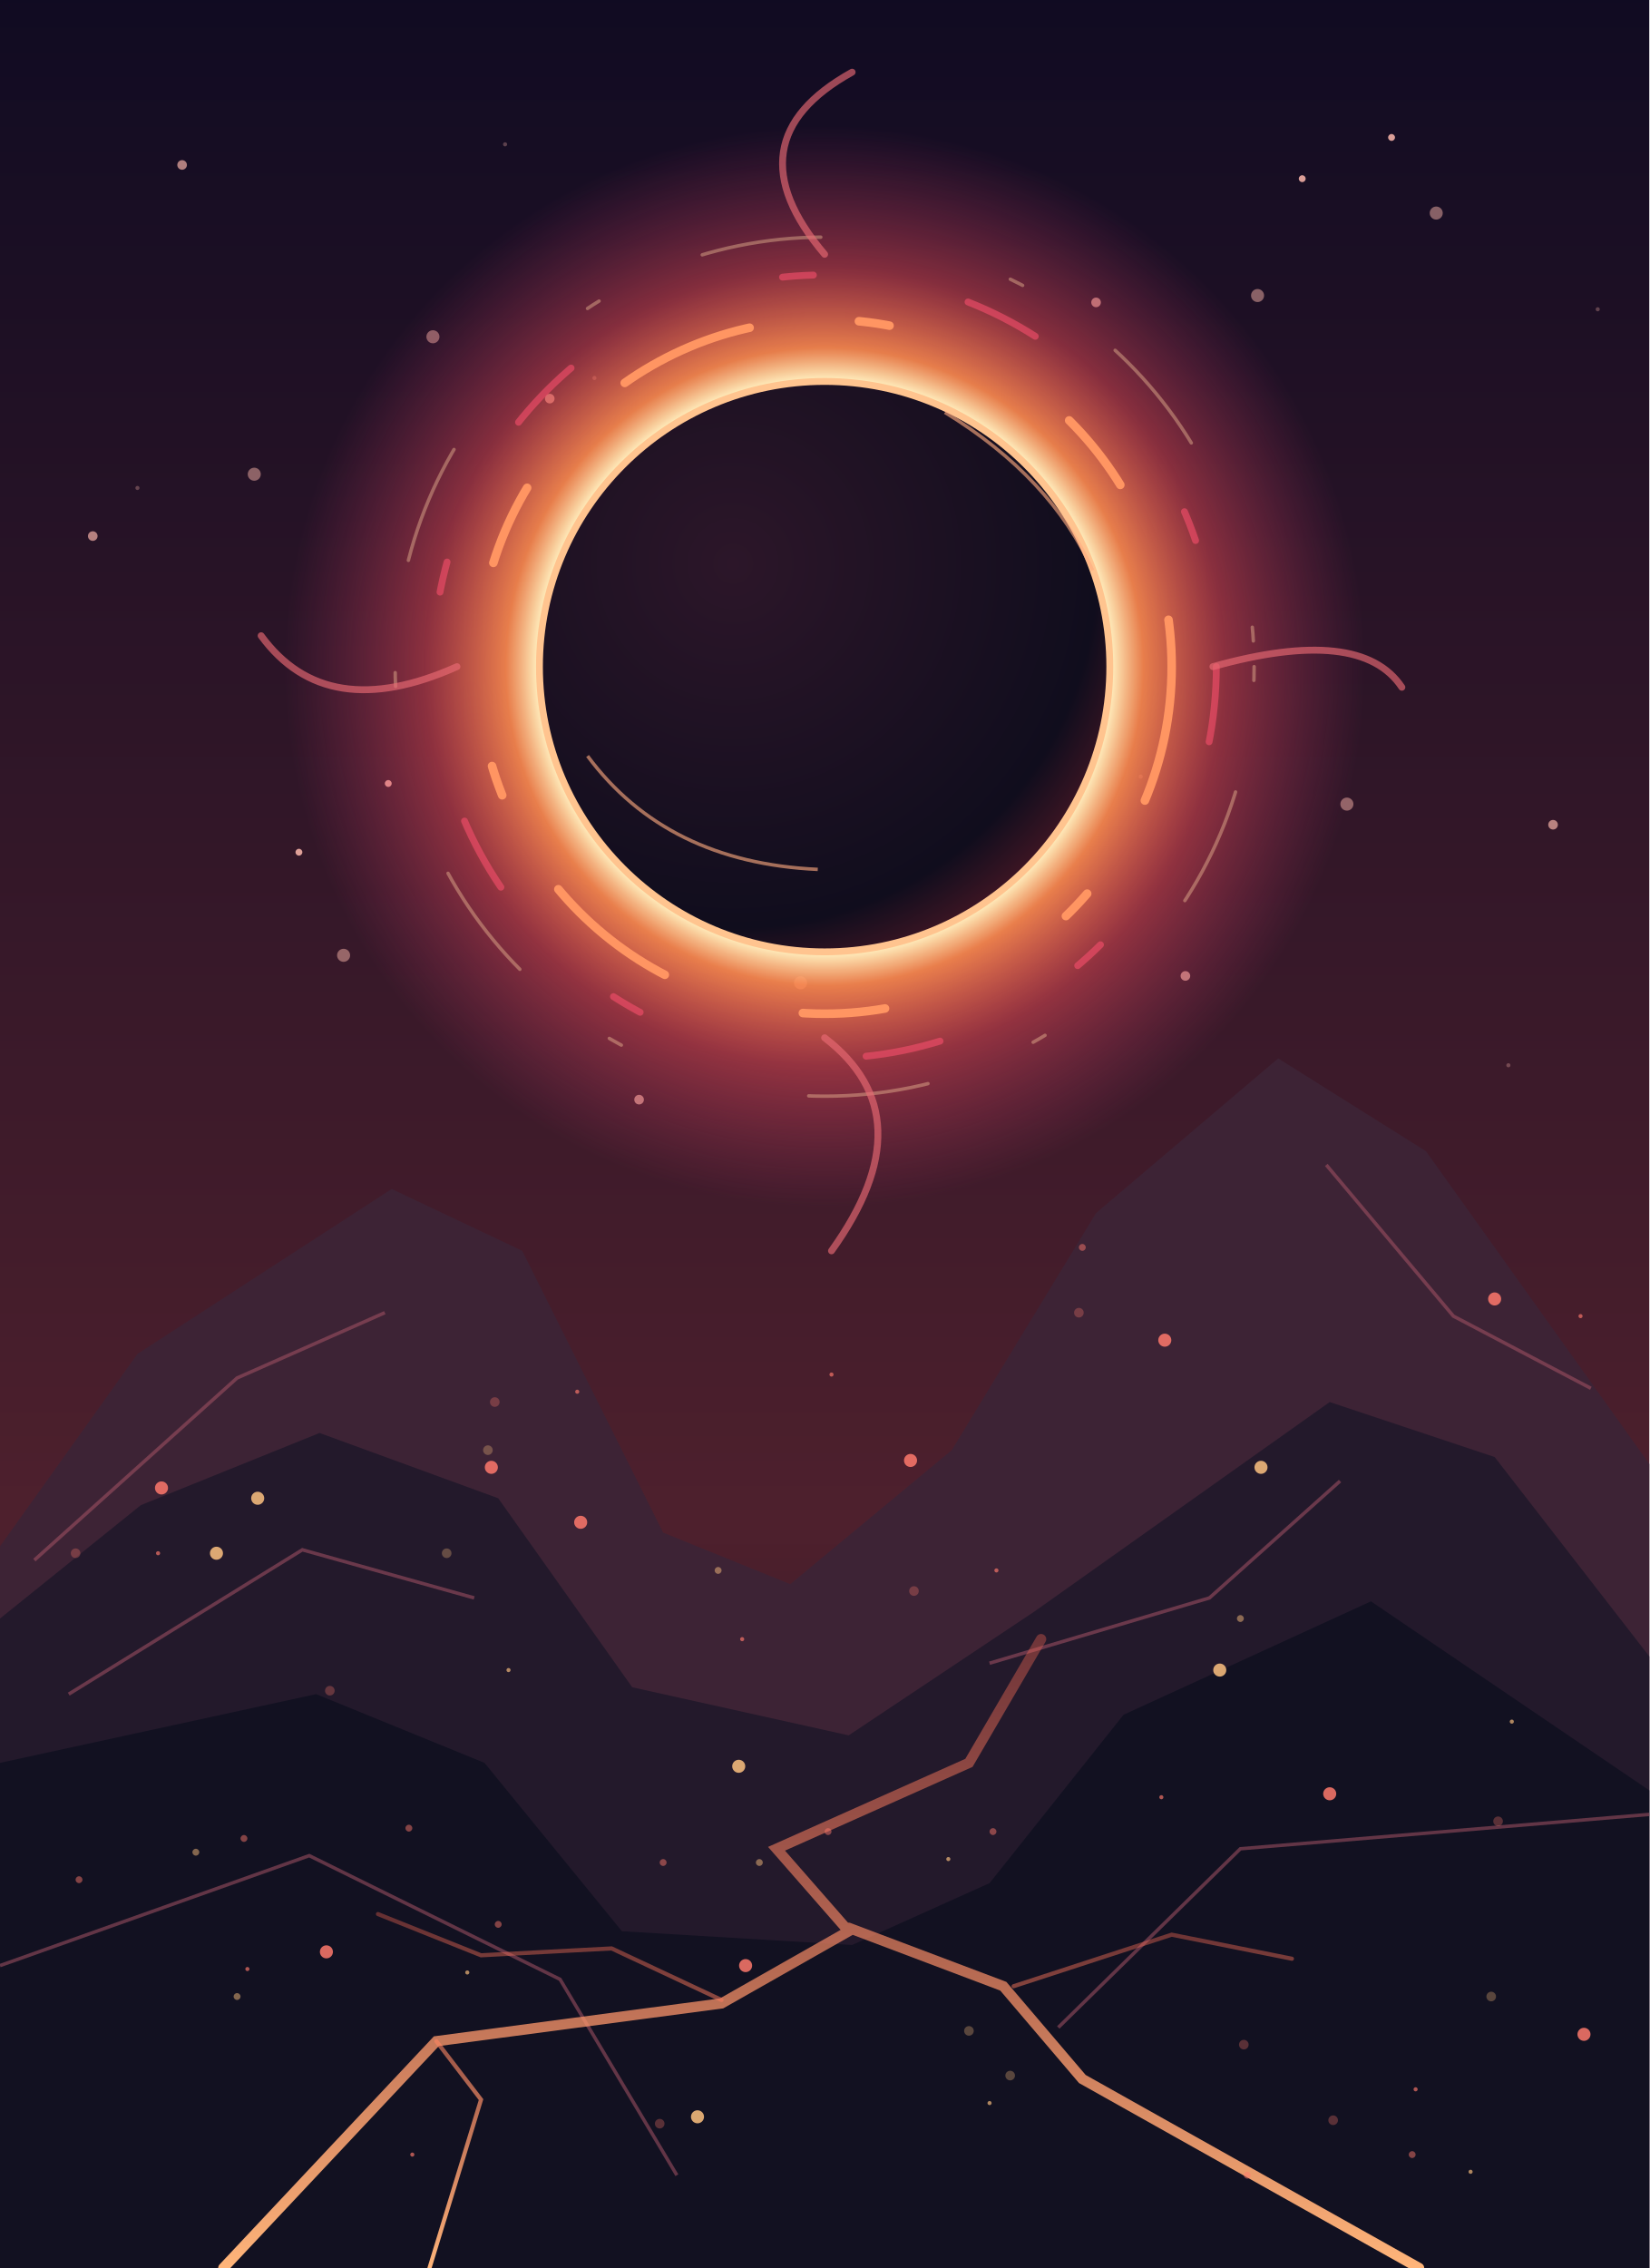
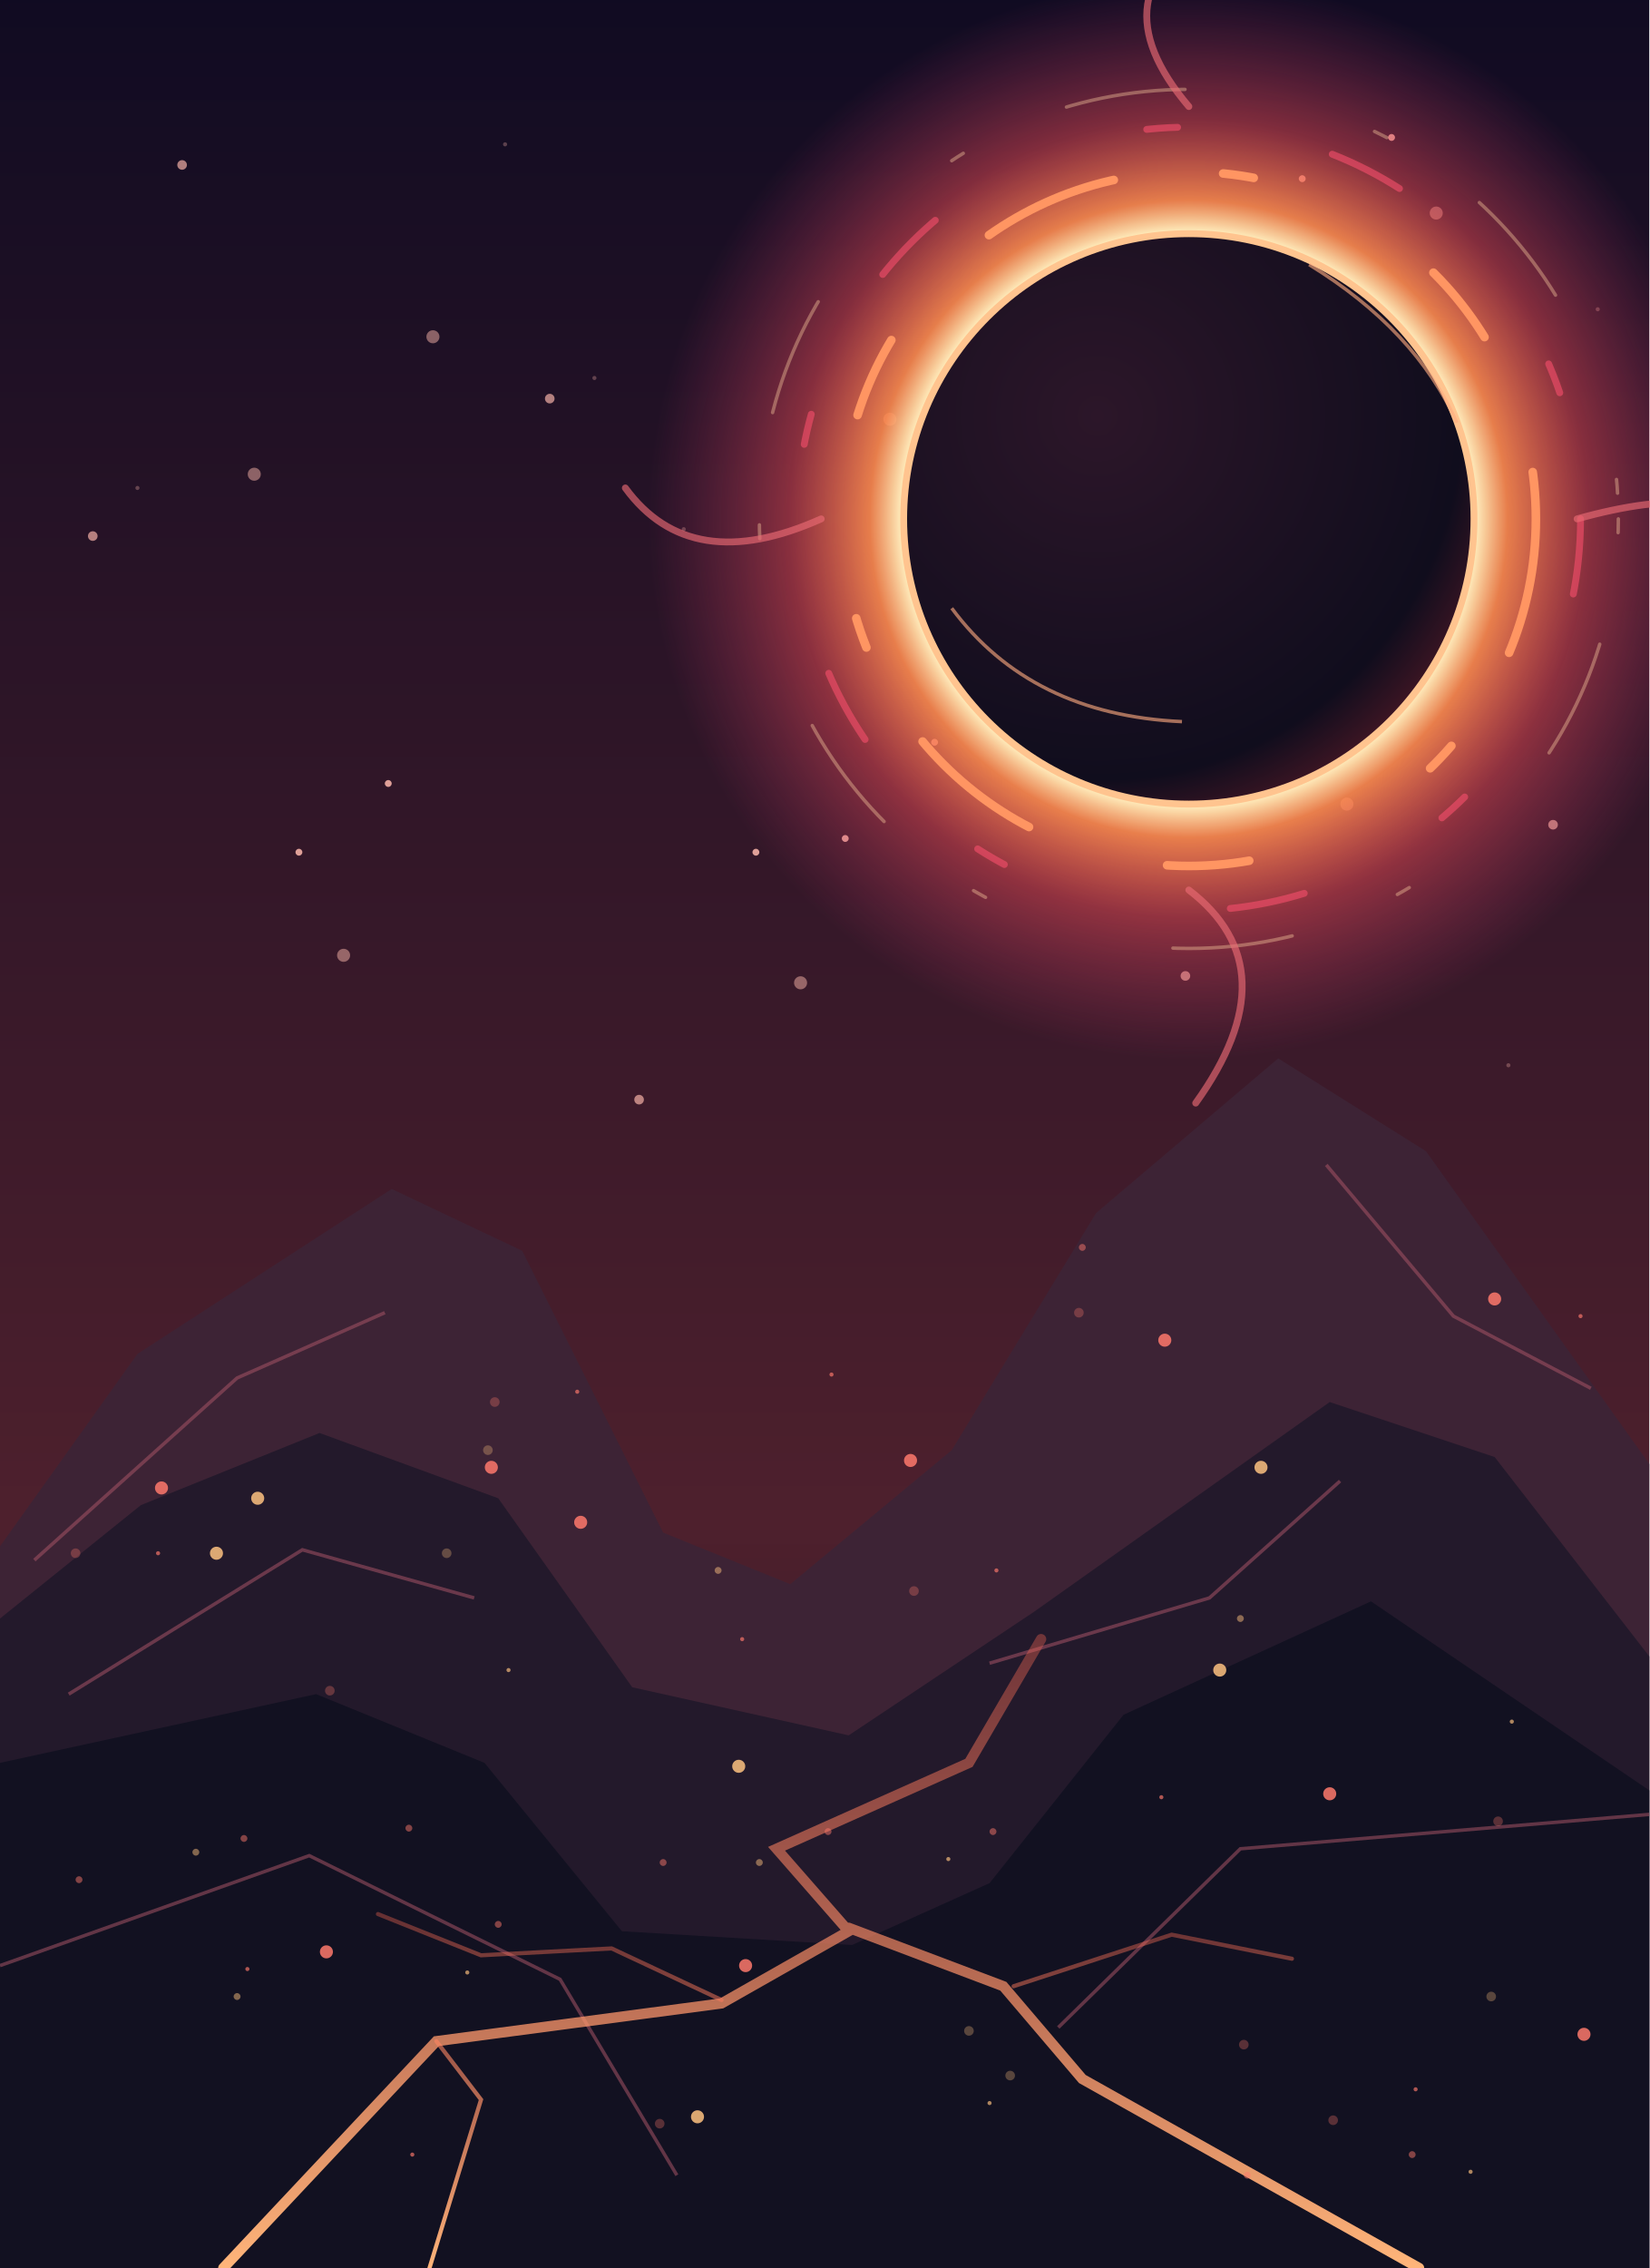
<svg xmlns="http://www.w3.org/2000/svg" width="480" height="660" viewBox="0 0 480 660">
  <style>
    .corona { transform-origin: 240px 194px; animation: breathe 7s ease-in-out infinite; }
    .rays { transform-origin: 240px 194px; animation: orbit 27s linear infinite; }
    .ash { animation: lift 7s linear infinite; }
    .far { animation-duration: 11s; animation-delay: -5s; }
    .lava { animation: magma 4s ease-in-out infinite alternate; }
    @keyframes breathe { 0%,100% { transform: scale(.96); opacity: .67; } 48% { transform: scale(1.16); opacity: 1; } }
    @keyframes orbit { to { transform: rotate(360deg); } }
    @keyframes lift { 0% { transform: translate(-22px,70px); opacity: 0; } 20%,72% { opacity: .85; } 100% { transform: translate(42px,-238px); opacity: 0; } }
    @keyframes magma { from { opacity: .47; } to { opacity: .94; } }
    @media (prefers-reduced-motion: reduce) { * { animation: none !important; } }
  </style>
  <defs>
    <linearGradient id="sky" x2="0" y2="1">
      <stop stop-color="#100b22" />
      <stop offset=".67" stop-color="#4e202d" />
      <stop offset="1" stop-color="#180e1c" />
    </linearGradient>
    <radialGradient id="flare">
      <stop offset=".42" stop-color="#fff2be" stop-opacity="0" />
      <stop offset=".53" stop-color="#fff0bf" />
      <stop offset=".59" stop-color="#ff8b50" stop-opacity=".89" />
      <stop offset=".74" stop-color="#f44e58" stop-opacity=".48" />
      <stop offset="1" stop-color="#c5376a" stop-opacity="0" />
    </radialGradient>
    <radialGradient id="moon" cx=".34" cy=".32" r=".75">
      <stop stop-color="#2c1629" />
      <stop offset=".85" stop-color="#100d1d" />
      <stop offset="1" stop-color="#421624" />
    </radialGradient>
    <linearGradient id="lava" x2="0" y2="1">
      <stop stop-color="#ff6a54" stop-opacity=".35" />
      <stop offset="1" stop-color="#ffb57a" />
    </linearGradient>
  </defs>
  <path fill="url(#sky)" d="M0 0h480v660H0z" />
  <g>
    <circle cx="53" cy="48" r="1.4" fill="#ffb9ad" opacity="0.66" />
    <circle cx="126" cy="98" r="1.9" fill="#ffb9ad" opacity="0.48" />
    <circle cx="199" cy="154" r="0.6" fill="#ffb9ad" opacity="0.3" />
    <circle cx="272" cy="216" r="1" fill="#ffb9ad" opacity="0.84" />
    <circle cx="345" cy="284" r="1.4" fill="#ffb9ad" opacity="0.66" />
    <circle cx="418" cy="62" r="1.9" fill="#ffb9ad" opacity="0.48" />
    <circle cx="40" cy="142" r="0.6" fill="#ffb9ad" opacity="0.3" />
    <circle cx="113" cy="228" r="1" fill="#ffb9ad" opacity="0.84" />
    <circle cx="186" cy="320" r="1.4" fill="#ffb9ad" opacity="0.66" />
    <circle cx="259" cy="122" r="1.9" fill="#ffb9ad" opacity="0.48" />
    <circle cx="332" cy="226" r="0.6" fill="#ffb9ad" opacity="0.3" />
    <circle cx="405" cy="40" r="1" fill="#ffb9ad" opacity="0.84" />
    <circle cx="27" cy="156" r="1.4" fill="#ffb9ad" opacity="0.66" />
    <circle cx="100" cy="278" r="1.9" fill="#ffb9ad" opacity="0.48" />
    <circle cx="173" cy="110" r="0.6" fill="#ffb9ad" opacity="0.3" />
    <circle cx="246" cy="244" r="1" fill="#ffb9ad" opacity="0.84" />
    <circle cx="319" cy="88" r="1.4" fill="#ffb9ad" opacity="0.66" />
    <circle cx="392" cy="234" r="1.9" fill="#ffb9ad" opacity="0.48" />
    <circle cx="465" cy="90" r="0.6" fill="#ffb9ad" opacity="0.3" />
    <circle cx="87" cy="248" r="1" fill="#ffb9ad" opacity="0.84" />
    <circle cx="160" cy="116" r="1.4" fill="#ffb9ad" opacity="0.66" />
    <circle cx="233" cy="286" r="1.9" fill="#ffb9ad" opacity="0.48" />
    <circle cx="306" cy="166" r="0.6" fill="#ffb9ad" opacity="0.3" />
    <circle cx="379" cy="52" r="1" fill="#ffb9ad" opacity="0.84" />
    <circle cx="452" cy="240" r="1.4" fill="#ffb9ad" opacity="0.66" />
    <circle cx="74" cy="138" r="1.9" fill="#ffb9ad" opacity="0.48" />
    <circle cx="147" cy="42" r="0.6" fill="#ffb9ad" opacity="0.3" />
    <circle cx="220" cy="248" r="1" fill="#ffb9ad" opacity="0.84" />
    <circle cx="293" cy="164" r="1.4" fill="#ffb9ad" opacity="0.66" />
    <circle cx="366" cy="86" r="1.9" fill="#ffb9ad" opacity="0.48" />
    <circle cx="439" cy="310" r="0.6" fill="#ffb9ad" opacity="0.3" />
  </g>
-   <circle class="corona" cx="240" cy="194" r="158" fill="url(#flare)" />
-   <g class="rays" fill="none" stroke-linecap="round">
-     <circle cx="240" cy="194" r="101" stroke="#ff9562" stroke-width="2.5" stroke-dasharray="40 32 9 60 24 42" />
-     <circle cx="240" cy="194" r="114" stroke="#f34e6a" opacity=".62" stroke-width="2" stroke-dasharray="22 68 9 46" />
-     <circle cx="240" cy="194" r="125" stroke="#ffd3a2" opacity=".38" stroke-dasharray="4 33 35 57" />
-     <path d="M240 74q-28-33 8-53m105 173q43-12 55 6M240 302q30 23 2 62M133 194q-38 17-57-9" stroke="#eb6b74" opacity=".64" stroke-width="2" />
+   <g transform="translate(106 -43)">
+     <circle class="corona" cx="240" cy="194" r="158" fill="url(#flare)" />
+     <g class="rays" fill="none" stroke-linecap="round">
+       <circle cx="240" cy="194" r="101" stroke="#ff9562" stroke-width="2.5" stroke-dasharray="40 32 9 60 24 42" />
+       <circle cx="240" cy="194" r="114" stroke="#f34e6a" opacity=".62" stroke-width="2" stroke-dasharray="22 68 9 46" />
+       <circle cx="240" cy="194" r="125" stroke="#ffd3a2" opacity=".38" stroke-dasharray="4 33 35 57" />
+       <path d="M240 74q-28-33 8-53m105 173q43-12 55 6M240 302q30 23 2 62M133 194q-38 17-57-9" stroke="#eb6b74" opacity=".64" stroke-width="2" />
+     </g>
+     <circle cx="240" cy="194" r="83" fill="url(#moon)" stroke="#ffc48f" stroke-width="2" />
+     <path d="M171 220q23 31 67 33m37-133q31 19 43 46" fill="none" stroke="#ffab80" opacity=".62" />
  </g>
-   <circle cx="240" cy="194" r="83" fill="url(#moon)" stroke="#ffc48f" stroke-width="2" />
-   <path d="M171 220q23 31 67 33m37-133q31 19 43 46" fill="none" stroke="#ffab80" opacity=".62" />
  <path d="M0 450l40-56 74-48 38 18 41 82 37 15 47-39 42-69 53-45 43 27 65 91v235H0z" fill="#3d2335" />
  <path d="M0 471l41-33 52-21 52 19 39 55 63 14 54-36 86-61 48 16 45 58v178H0z" fill="#23192b" />
  <path d="M0 513l92-20 49 20 40 49 67 4 40-18 39-49 72-33 81 55v139H0z" fill="#121121" />
  <g fill="none" stroke="#a65365" opacity=".54">
    <path d="M10 454l59-53 43-19m274-43 37 44 40 21M20 493l68-42 50 14m252-34-38 34-64 19" />
    <path d="M0 572l90-32 73 36 34 57m111-43 53-52 119-10" />
  </g>
  <g class="lava" fill="none" stroke="url(#lava)" stroke-linecap="round">
    <path stroke-width="3" d="M303 477l-21 36-56 25 21 24-37 21-83 11-62 66m182-99 45 17 23 27 98 55" />
    <path stroke-width="1.2" d="M210 582l-32-15-38 2-30-12m185 21 46-15 35 7m-249 24 13 17-15 49" />
  </g>
  <g class="ash far">
    <circle cx="143" cy="427" r="1.9" fill="#ff796c" opacity="0.84" />
    <circle cx="216" cy="477" r="0.6" fill="#ff796c" opacity="0.66" />
    <circle cx="289" cy="533" r="1" fill="#ff796c" opacity="0.48" />
    <circle cx="362" cy="595" r="1.4" fill="#ff796c" opacity="0.3" />
    <circle cx="435" cy="378" r="1.9" fill="#ff796c" opacity="0.84" />
    <circle cx="46" cy="452" r="0.6" fill="#ff796c" opacity="0.66" />
    <circle cx="119" cy="532" r="1" fill="#ff796c" opacity="0.48" />
    <circle cx="192" cy="618" r="1.4" fill="#ff796c" opacity="0.3" />
    <circle cx="265" cy="425" r="1.9" fill="#ff796c" opacity="0.84" />
    <circle cx="338" cy="523" r="0.6" fill="#ff796c" opacity="0.66" />
    <circle cx="411" cy="627" r="1" fill="#ff796c" opacity="0.48" />
    <circle cx="22" cy="452" r="1.4" fill="#ff796c" opacity="0.3" />
    <circle cx="95" cy="568" r="1.9" fill="#ff796c" opacity="0.84" />
    <circle cx="168" cy="405" r="0.6" fill="#ff796c" opacity="0.66" />
    <circle cx="241" cy="533" r="1" fill="#ff796c" opacity="0.48" />
    <circle cx="314" cy="382" r="1.4" fill="#ff796c" opacity="0.3" />
    <circle cx="387" cy="522" r="1.9" fill="#ff796c" opacity="0.84" />
    <circle cx="460" cy="383" r="0.6" fill="#ff796c" opacity="0.66" />
    <circle cx="71" cy="535" r="1" fill="#ff796c" opacity="0.48" />
    <circle cx="144" cy="408" r="1.4" fill="#ff796c" opacity="0.3" />
    <circle cx="217" cy="572" r="1.9" fill="#ff796c" opacity="0.84" />
    <circle cx="290" cy="457" r="0.6" fill="#ff796c" opacity="0.66" />
    <circle cx="363" cy="633" r="1" fill="#ff796c" opacity="0.48" />
    <circle cx="436" cy="530" r="1.4" fill="#ff796c" opacity="0.3" />
    <circle cx="47" cy="433" r="1.9" fill="#ff796c" opacity="0.84" />
    <circle cx="120" cy="627" r="0.6" fill="#ff796c" opacity="0.66" />
    <circle cx="193" cy="542" r="1" fill="#ff796c" opacity="0.48" />
    <circle cx="266" cy="463" r="1.4" fill="#ff796c" opacity="0.3" />
    <circle cx="339" cy="390" r="1.9" fill="#ff796c" opacity="0.84" />
    <circle cx="412" cy="608" r="0.6" fill="#ff796c" opacity="0.66" />
    <circle cx="23" cy="547" r="1" fill="#ff796c" opacity="0.48" />
    <circle cx="96" cy="492" r="1.4" fill="#ff796c" opacity="0.3" />
    <circle cx="169" cy="443" r="1.9" fill="#ff796c" opacity="0.84" />
    <circle cx="242" cy="400" r="0.6" fill="#ff796c" opacity="0.66" />
    <circle cx="315" cy="363" r="1" fill="#ff796c" opacity="0.48" />
    <circle cx="388" cy="617" r="1.4" fill="#ff796c" opacity="0.3" />
    <circle cx="461" cy="592" r="1.9" fill="#ff796c" opacity="0.84" />
    <circle cx="72" cy="573" r="0.6" fill="#ff796c" opacity="0.66" />
    <circle cx="145" cy="560" r="1" fill="#ff796c" opacity="0.48" />
  </g>
  <g class="ash">
    <circle cx="75" cy="436" r="1.9" fill="#ffc280" opacity="0.84" />
    <circle cx="148" cy="486" r="0.6" fill="#ffc280" opacity="0.66" />
    <circle cx="221" cy="542" r="1" fill="#ffc280" opacity="0.48" />
    <circle cx="294" cy="604" r="1.4" fill="#ffc280" opacity="0.3" />
    <circle cx="367" cy="427" r="1.9" fill="#ffc280" opacity="0.84" />
    <circle cx="440" cy="501" r="0.6" fill="#ffc280" opacity="0.66" />
    <circle cx="69" cy="581" r="1" fill="#ffc280" opacity="0.48" />
    <circle cx="142" cy="422" r="1.4" fill="#ffc280" opacity="0.3" />
    <circle cx="215" cy="514" r="1.9" fill="#ffc280" opacity="0.84" />
    <circle cx="288" cy="612" r="0.6" fill="#ffc280" opacity="0.66" />
    <circle cx="361" cy="471" r="1" fill="#ffc280" opacity="0.48" />
    <circle cx="434" cy="581" r="1.4" fill="#ffc280" opacity="0.3" />
    <circle cx="63" cy="452" r="1.9" fill="#ffc280" opacity="0.84" />
    <circle cx="136" cy="574" r="0.6" fill="#ffc280" opacity="0.66" />
    <circle cx="209" cy="457" r="1" fill="#ffc280" opacity="0.48" />
    <circle cx="282" cy="591" r="1.4" fill="#ffc280" opacity="0.3" />
    <circle cx="355" cy="486" r="1.9" fill="#ffc280" opacity="0.84" />
    <circle cx="428" cy="632" r="0.6" fill="#ffc280" opacity="0.66" />
    <circle cx="57" cy="539" r="1" fill="#ffc280" opacity="0.48" />
    <circle cx="130" cy="452" r="1.4" fill="#ffc280" opacity="0.3" />
    <circle cx="203" cy="616" r="1.9" fill="#ffc280" opacity="0.84" />
    <circle cx="276" cy="541" r="0.6" fill="#ffc280" opacity="0.66" />
  </g>
</svg>
